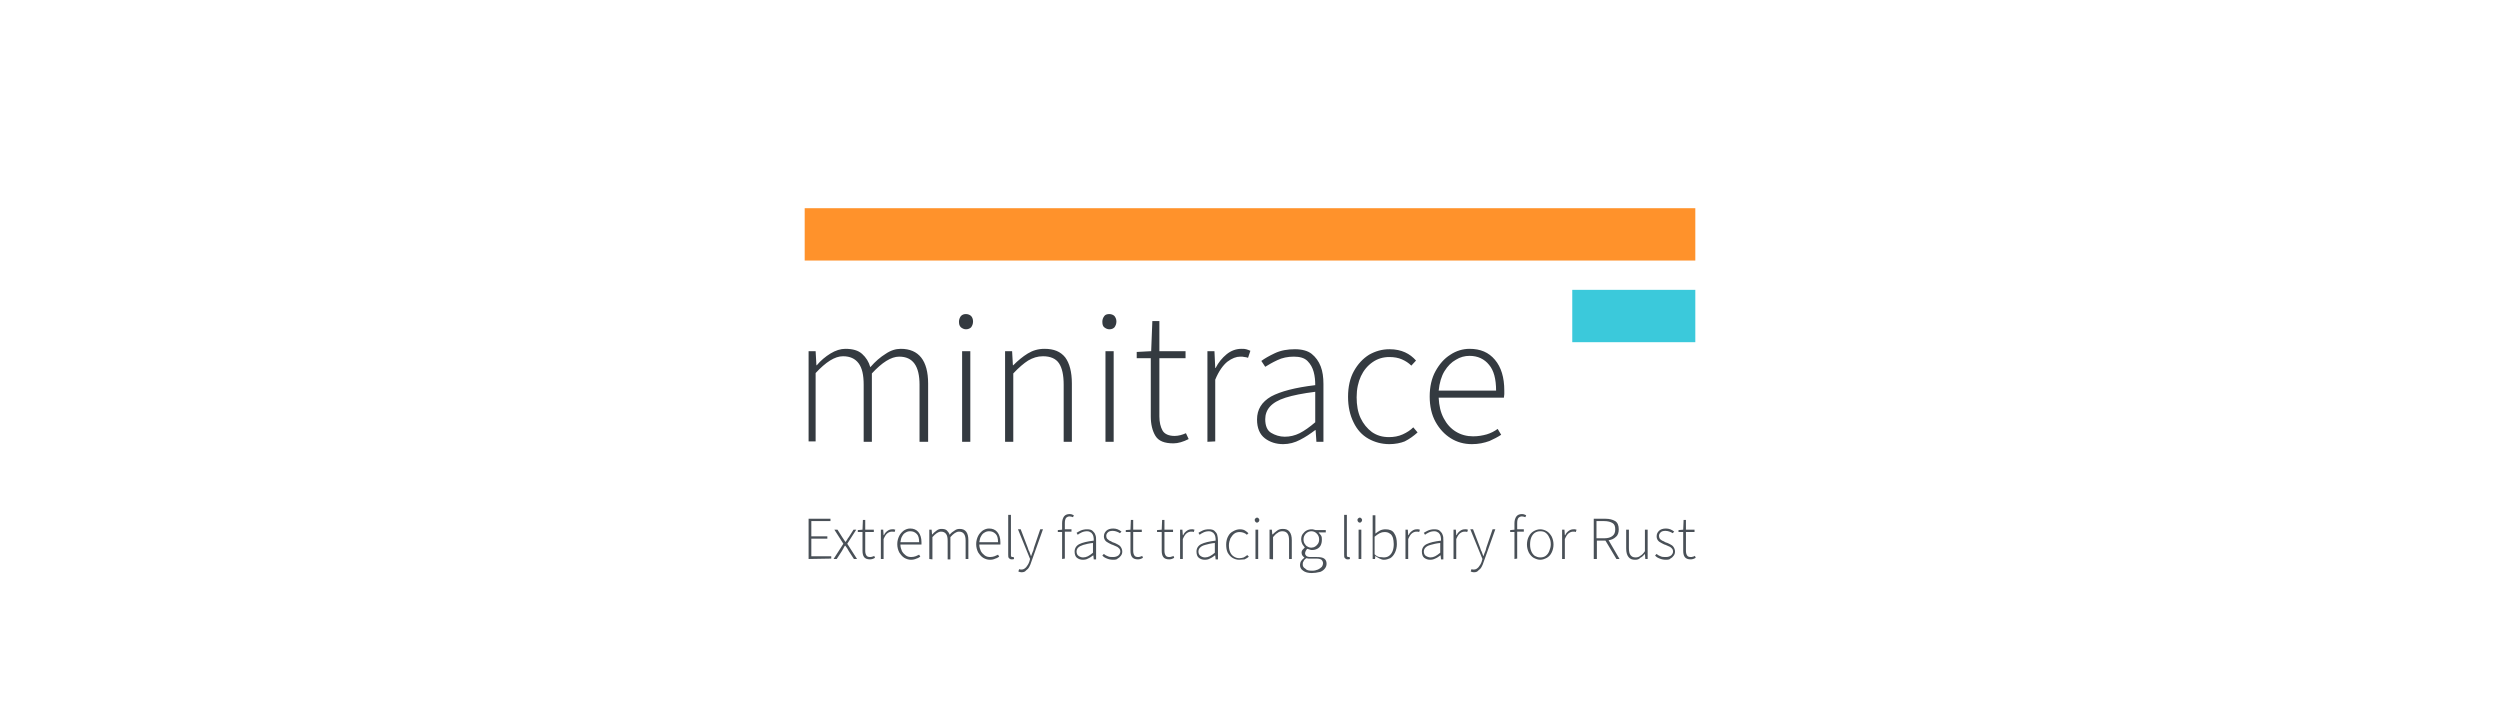
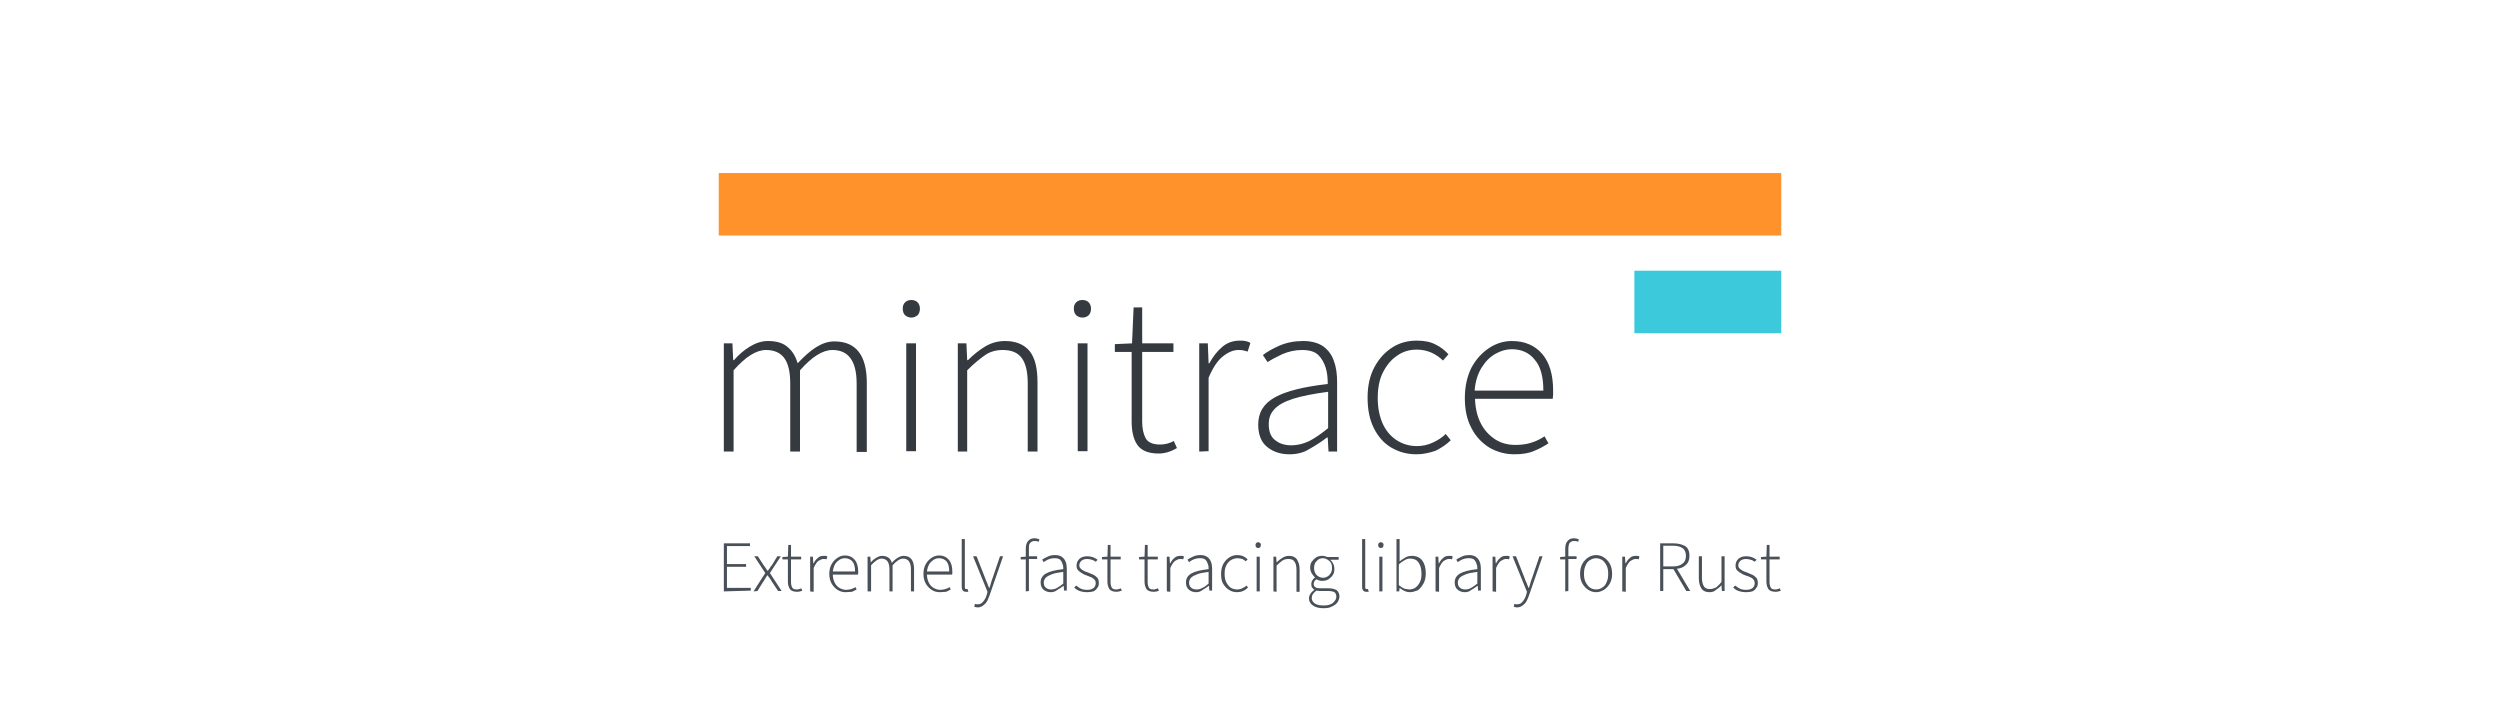
<svg xmlns="http://www.w3.org/2000/svg" viewBox="0 0 640 180" style="enable-background:new 0 0 640 180" xml:space="preserve">
-   <path d="M207 113.1V89.9h1.8l.2 3.6h.1c1-1.2 2.2-2.2 3.5-3 1.3-.8 2.6-1.2 3.8-1.2 1.9 0 3.3.4 4.3 1.3s1.7 2 2.1 3.4c1.3-1.5 2.6-2.6 3.9-3.4 1.3-.9 2.6-1.3 3.9-1.3 4.6 0 7 3 7 8.9v14.9h-2.2V98.5c0-4.8-1.7-7.2-5.2-7.2-2.1 0-4.4 1.5-7 4.3v17.5h-2.1V98.5c0-2.5-.4-4.3-1.3-5.5s-2.2-1.8-4-1.8c-2.1 0-4.4 1.5-7 4.3V113H207zm40.3-28.8c-.5 0-.9-.2-1.3-.5-.4-.4-.5-.8-.5-1.5 0-.5.2-1 .5-1.4.4-.4.8-.5 1.3-.5s1 .2 1.3.5.5.8.5 1.4c0 .6-.2 1.1-.5 1.5-.3.3-.8.5-1.3.5zm-1 28.8V89.9h2.1v23.2h-2.1zm11 0V89.9h1.8l.2 3.6h.1c1.2-1.2 2.4-2.2 3.7-3 1.3-.8 2.7-1.2 4.3-1.2 2.4 0 4.1.7 5.3 2.2 1.1 1.5 1.7 3.7 1.7 6.7v14.9h-2.1V98.5c0-2.5-.4-4.3-1.2-5.5-.8-1.2-2.2-1.8-4.1-1.8-1.4 0-2.6.4-3.8 1.1-1.1.7-2.4 1.8-3.8 3.3v17.5h-2.1zM284 84.3c-.5 0-.9-.2-1.3-.5s-.5-.8-.5-1.5c0-.5.2-1 .5-1.4s.8-.5 1.3-.5 1 .2 1.3.5c.3.4.5.8.5 1.4 0 .6-.2 1.1-.5 1.5-.3.3-.7.5-1.3.5zm-1 28.8V89.9h2.1v23.2H283zm17.4.4c-2.3 0-3.8-.6-4.6-1.9-.8-1.3-1.2-3-1.2-5V91.7H291v-1.6l3.7-.2.3-7.7h1.8v7.7h6.7v1.8h-6.7v14.9c0 1.5.3 2.7.8 3.6.5.9 1.6 1.4 3.1 1.4 1 0 2-.3 2.9-.7l.7 1.5c-1.4.7-2.7 1.1-3.9 1.1zm8.7-.4V89.9h1.8l.2 4.3h.1c.7-1.4 1.7-2.6 2.8-3.5 1.1-.9 2.4-1.4 3.8-1.4.5 0 .9 0 1.2.1s.7.2 1.1.4l-.6 1.8c-.3-.1-.6-.2-.9-.2-.3-.1-.7-.1-1.1-.1-1 0-2.1.4-3.3 1.3-1.1.9-2.2 2.4-3.1 4.6V113l-2 .1zm19.4.6c-1.8 0-3.4-.5-4.7-1.5-1.3-1-2-2.6-2-4.8 0-2.6 1.2-4.5 3.6-5.9 2.4-1.3 6.2-2.3 11.3-2.9 0-1.2-.1-2.3-.4-3.4-.3-1.1-.8-2-1.6-2.8s-2-1.1-3.5-1.1-3 .3-4.2.9c-1.3.6-2.3 1.2-3.1 1.7l-1-1.5c.8-.6 2-1.3 3.5-2s3.2-1 5.1-1c1.8 0 3.3.4 4.3 1.2s1.8 1.9 2.3 3.2c.5 1.3.7 2.8.7 4.5v14.8H337l-.2-3h-.1c-1.2.9-2.5 1.8-3.9 2.5-1.3.7-2.8 1.1-4.3 1.1zm.4-1.9c1.3 0 2.6-.3 3.8-.9 1.2-.6 2.6-1.6 4-2.8v-7.8c-3.2.4-5.7.9-7.6 1.5-1.9.6-3.2 1.4-4 2.3-.8.9-1.2 2-1.2 3.2 0 1.7.5 2.9 1.5 3.5 1 .6 2.2 1 3.5 1zm26.8 1.9c-2 0-3.8-.5-5.4-1.4s-2.9-2.3-3.8-4.2c-.9-1.8-1.4-4-1.4-6.5 0-2.6.5-4.8 1.5-6.6 1-1.8 2.3-3.2 3.9-4.2 1.6-.9 3.3-1.4 5.2-1.4 1.6 0 2.9.3 4 .8s2 1.2 2.8 2.1l-1.2 1.3c-.7-.7-1.5-1.2-2.4-1.6-.9-.4-2-.6-3.2-.6-1.6 0-3 .4-4.3 1.3-1.3.9-2.3 2.1-3 3.6-.7 1.5-1.1 3.3-1.1 5.4 0 2 .3 3.8 1 5.3s1.7 2.7 2.9 3.6c1.3.9 2.7 1.3 4.4 1.3 1.2 0 2.4-.2 3.5-.7 1.1-.5 2-1.1 2.7-1.8l1.1 1.3c-1 .9-2.1 1.7-3.3 2.3-1 .4-2.4.7-3.9.7zm21.1 0c-2 0-3.8-.5-5.4-1.5-1.6-1-2.9-2.4-3.9-4.2s-1.5-4-1.5-6.5.5-4.7 1.5-6.5c1-1.8 2.2-3.2 3.8-4.2 1.5-1 3.2-1.5 4.9-1.5 2.8 0 4.9.9 6.5 2.8s2.4 4.5 2.4 7.9v.9c0 .3-.1.6-.1.9h-16.7c.1 2.1.5 3.8 1.3 5.3s1.8 2.6 3.1 3.4c1.3.8 2.8 1.2 4.4 1.2 1.3 0 2.4-.2 3.5-.5 1-.3 2-.8 2.8-1.4l.9 1.5c-.9.6-1.9 1.1-3 1.6-1.4.5-2.8.8-4.5.8zm-.6-22.6c-1.2 0-2.4.3-3.5 1-1.1.6-2.1 1.6-2.9 2.9-.8 1.3-1.3 3-1.5 5H383c0-3-.6-5.2-1.8-6.6-1.2-1.5-2.9-2.3-5-2.3z" style="fill:#343a40" />
-   <path d="M402.5 74.2H434v13.4h-31.5V74.2z" style="fill:#3bc9db" />
-   <path d="M206 53.3h228v13.4H206V53.3z" style="fill:#ff922b" />
-   <path d="M207 143.1v-10.3h5.6v.6h-4.9v3.9h4.1v.6h-4.1v4.5h5.1v.6l-5.8.1zm6.4 0 2.5-3.9-2.3-3.6h.8l1.2 1.9c.1.2.3.4.4.6.1.2.3.4.4.6h.1c.1-.2.3-.4.4-.6.1-.2.2-.4.4-.6l1.2-1.9h.7l-2.3 3.6 2.5 3.9h-.8l-1.3-2c-.1-.2-.3-.5-.4-.7-.2-.2-.3-.5-.5-.7h-.1c-.1.2-.3.4-.4.7-.1.2-.3.5-.4.7l-1.3 2h-.8zm9.3.1c-.7 0-1.2-.2-1.5-.6-.3-.4-.4-1-.4-1.6v-4.8h-1.2v-.5l1.2-.1.1-2.5h.6v2.5h2.2v.6h-2.2v4.8c0 .5.1.9.3 1.2.2.3.5.4 1 .4.1 0 .3 0 .5-.1.2 0 .3-.1.5-.2l.2.5c-.5.3-.9.4-1.3.4zm2.8-.1v-7.5h.6l.1 1.4h.1c.2-.5.5-.8.9-1.1.4-.3.8-.4 1.2-.4h.4c.1 0 .2.1.4.1l-.2.6c-.1 0-.2-.1-.3-.1h-.4c-.3 0-.7.1-1.1.4-.4.3-.7.8-1 1.5v5.1h-.7zm7.7.2c-.6 0-1.2-.2-1.7-.5s-.9-.8-1.3-1.4c-.3-.6-.5-1.3-.5-2.1s.2-1.5.5-2.1c.3-.6.7-1 1.2-1.4.5-.3 1-.5 1.6-.5.9 0 1.6.3 2.1.9.5.6.8 1.5.8 2.6v.6h-5.4c0 .7.2 1.2.4 1.7.3.5.6.8 1 1.1.4.3.9.4 1.4.4.4 0 .8-.1 1.1-.2.3-.1.6-.3.9-.4l.3.5c-.3.2-.6.4-1 .5-.4.2-.9.3-1.4.3zm-.2-7.3c-.4 0-.8.1-1.1.3-.4.2-.7.5-.9.9-.3.4-.4 1-.5 1.6h4.8c0-1-.2-1.7-.6-2.1-.5-.5-1-.7-1.7-.7zm4.9 7.1v-7.5h.6l.1 1.2h.1c.3-.4.7-.7 1.1-1 .4-.3.8-.4 1.2-.4.6 0 1.1.1 1.4.4.3.3.6.7.7 1.1.4-.5.8-.8 1.3-1.1.4-.3.8-.4 1.3-.4 1.5 0 2.2 1 2.2 2.9v4.8h-.7v-4.7c0-1.6-.6-2.3-1.7-2.3-.7 0-1.4.5-2.2 1.4v5.7h-.7v-4.7c0-.8-.1-1.4-.4-1.8-.3-.4-.7-.6-1.3-.6-.7 0-1.4.5-2.2 1.4v5.7l-.8-.1zm15.5.2c-.6 0-1.2-.2-1.7-.5s-.9-.8-1.3-1.4c-.3-.6-.5-1.3-.5-2.1s.2-1.5.5-2.1c.3-.6.7-1 1.2-1.4.5-.3 1-.5 1.6-.5.9 0 1.6.3 2.1.9.5.6.8 1.5.8 2.6v.6h-5.4c0 .7.2 1.2.4 1.7.3.5.6.8 1 1.1.4.3.9.4 1.4.4.4 0 .8-.1 1.1-.2.3-.1.6-.3.9-.4l.3.5c-.3.2-.6.4-1 .5-.4.2-.8.3-1.4.3zm-.2-7.3c-.4 0-.8.1-1.1.3-.4.2-.7.5-.9.9-.3.4-.4 1-.5 1.6h4.8c0-1-.2-1.7-.6-2.1-.5-.5-1-.7-1.7-.7zm5.8 7.2c-.3 0-.5-.1-.7-.3-.2-.2-.2-.5-.2-.9v-10.2h.7v10.3c0 .2 0 .3.1.4.1.1.2.1.3.1H259.5l.1.5c-.2.1-.3.1-.6.1zm2.5 3.3c-.3 0-.6-.1-.8-.2l.2-.6c.2.1.4.1.6.1.5 0 .8-.2 1.2-.6.3-.4.6-.8.8-1.4l.2-.7-3.1-7.6h.7l1.8 4.7c.1.3.2.7.4 1 .1.4.3.7.4 1.1h.1c.1-.3.2-.7.4-1.1s.2-.7.3-1l1.6-4.7h.7l-3 8.4c-.1.4-.3.8-.5 1.2-.2.4-.5.7-.8.9-.3.4-.7.5-1.2.5zm10.4-3.4v-6.9h-1.1v-.5l1.1-.1v-1.7c0-.7.2-1.3.5-1.7.3-.4.8-.6 1.4-.6.4 0 .7.1 1.1.3l-.2.5c-.3-.1-.6-.2-.9-.2-.4 0-.7.2-.9.4-.2.3-.3.7-.3 1.3v1.6h1.7v.6h-1.7v6.9l-.7.1zm5.3.2c-.6 0-1.1-.2-1.5-.5-.4-.3-.6-.9-.6-1.6 0-.8.4-1.5 1.2-1.9.8-.4 2-.7 3.7-.9 0-.4 0-.8-.1-1.1-.1-.4-.3-.7-.5-.9-.3-.2-.6-.4-1.1-.4-.5 0-1 .1-1.4.3-.4.2-.8.4-1 .6l-.3-.5c.3-.2.7-.4 1.1-.6.5-.2 1-.3 1.6-.3.6 0 1.1.1 1.4.4.3.3.6.6.7 1 .2.4.2.9.2 1.5v4.8h-.6l-.1-1h-.1c-.4.3-.8.6-1.3.8-.3.2-.8.3-1.3.3zm.1-.6c.4 0 .8-.1 1.2-.3s.8-.5 1.3-.9V139c-1 .1-1.8.3-2.5.5-.6.2-1 .4-1.3.7-.3.3-.4.7-.4 1 0 .5.2.9.5 1.1.4.3.8.4 1.2.4zm7.7.6c-.6 0-1.1-.1-1.6-.3-.5-.2-.9-.4-1.2-.8l.4-.4c.3.3.7.5 1 .6.4.2.8.2 1.4.2.6 0 1-.2 1.3-.4.3-.3.5-.6.5-1 0-.3-.1-.6-.3-.8-.2-.2-.4-.4-.7-.5-.3-.1-.6-.3-.9-.4-.4-.1-.7-.3-1.1-.5s-.7-.4-.9-.7c-.2-.3-.3-.6-.3-1 0-.6.2-1 .6-1.4.4-.4 1-.6 1.8-.6s1.5.3 2.1.8l-.4.4c-.3-.2-.5-.3-.8-.4-.3-.1-.6-.2-1-.2-.6 0-1 .1-1.3.4-.3.3-.4.6-.4.9 0 .3.1.5.2.7.2.2.4.3.6.5.3.1.5.2.8.4.4.1.8.3 1.2.5.4.2.7.4.9.7.2.3.4.7.4 1.2 0 .4-.1.7-.3 1-.2.3-.5.6-.9.8-.1.2-.5.3-1.1.3zm6.3-.1c-.7 0-1.2-.2-1.5-.6-.3-.4-.4-1-.4-1.6v-4.8h-1.2v-.5l1.2-.1.1-2.5h.6v2.5h2.2v.6h-2.2v4.8c0 .5.1.9.3 1.2.2.3.5.4 1 .4.1 0 .3 0 .5-.1.2 0 .3-.1.5-.2l.2.5c-.5.3-.9.4-1.3.4zm8 0c-.7 0-1.2-.2-1.5-.6-.3-.4-.4-1-.4-1.6v-4.8h-1.2v-.5l1.2-.1.1-2.5h.6v2.5h2.2v.6h-2.2v4.8c0 .5.1.9.3 1.2.2.3.5.4 1 .4.1 0 .3 0 .5-.1.2 0 .3-.1.5-.2l.2.5c-.5.3-.9.4-1.3.4zm2.8-.1v-7.5h.6l.1 1.4h.1c.2-.5.5-.8.9-1.1.4-.3.8-.4 1.2-.4h.4c.1 0 .2.1.4.1l-.2.6c-.1 0-.2-.1-.3-.1h-.4c-.3 0-.7.1-1.1.4-.4.3-.7.8-1 1.5v5.1h-.7zm6.3.2c-.6 0-1.1-.2-1.5-.5-.4-.3-.6-.9-.6-1.6 0-.8.4-1.5 1.2-1.9.8-.4 2-.7 3.7-.9 0-.4 0-.8-.1-1.1-.1-.4-.3-.7-.5-.9-.3-.2-.6-.4-1.1-.4-.5 0-1 .1-1.4.3-.4.2-.8.4-1 .6l-.3-.5c.3-.2.7-.4 1.1-.6s1-.3 1.6-.3c.6 0 1.1.1 1.4.4.3.3.6.6.7 1s.2.9.2 1.5v4.8h-.6l-.1-1h-.1c-.4.3-.8.6-1.3.8-.3.2-.8.3-1.3.3zm.1-.6c.4 0 .8-.1 1.2-.3s.8-.5 1.3-.9V139c-1 .1-1.8.3-2.5.5s-1 .4-1.3.7c-.3.3-.4.7-.4 1 0 .5.2.9.5 1.1.4.3.8.4 1.2.4zm8.7.6c-.6 0-1.2-.2-1.7-.5s-.9-.8-1.2-1.3c-.3-.6-.4-1.3-.4-2.1s.2-1.6.5-2.1c.3-.6.7-1 1.3-1.3.5-.3 1.1-.5 1.7-.5.5 0 1 .1 1.3.3.3.2.6.4.9.7l-.4.4c-.2-.2-.5-.4-.8-.5s-.6-.2-1-.2c-.5 0-1 .1-1.4.4-.4.3-.7.7-1 1.2-.2.5-.4 1.1-.4 1.8s.1 1.2.3 1.7c.2.5.5.9 1 1.2s.9.4 1.4.4c.4 0 .8-.1 1.1-.2.4-.2.6-.4.9-.6l.4.4c-.3.3-.7.5-1.1.7-.5 0-.9.1-1.4.1zm4.6-9.5c-.2 0-.3-.1-.4-.2-.1-.1-.2-.3-.2-.5s.1-.3.2-.4c.1-.1.3-.2.4-.2.2 0 .3.1.4.2.1.1.2.3.2.4 0 .2-.1.4-.2.5-.1.1-.3.2-.4.2zm-.4 9.3v-7.5h.7v7.5h-.7zm3.6 0v-7.5h.6l.1 1.2h.1c.4-.4.8-.7 1.2-1 .4-.3.9-.4 1.4-.4.8 0 1.3.2 1.7.7.4.5.6 1.2.6 2.2v4.8h-.7v-4.7c0-.8-.1-1.4-.4-1.8-.3-.4-.7-.6-1.3-.6-.4 0-.9.1-1.2.4-.4.2-.8.6-1.2 1.1v5.7l-.9-.1zm10.8 3.6c-.9 0-1.7-.2-2.2-.6-.6-.4-.8-.9-.8-1.5 0-.3.1-.7.3-1 .2-.3.5-.6.8-.8v-.1c-.2-.1-.3-.3-.5-.5-.1-.2-.2-.4-.2-.7 0-.3.1-.6.3-.8l.5-.5v-.1c-.2-.2-.4-.5-.6-.8-.2-.4-.3-.8-.3-1.2 0-.5.1-1 .4-1.4s.6-.7 1-.9c.4-.2.8-.3 1.3-.3.2 0 .4 0 .6.1.2 0 .3.1.4.1h2.6v.6h-1.8v.1c.2.2.4.4.6.7s.2.7.2 1.1c0 .5-.1 1-.3 1.4s-.5.7-.9.9c-.4.2-.8.3-1.3.3-.2 0-.4 0-.6-.1-.2-.1-.4-.1-.6-.2-.2.1-.3.3-.4.5-.1.2-.2.4-.2.6 0 .3.1.5.3.7.2.2.6.3 1.1.3h1.6c.8 0 1.5.1 1.9.4.4.3.6.7.6 1.3 0 .4-.1.8-.4 1.2-.3.4-.7.7-1.2.9-.9.2-1.5.3-2.2.3zm.1-.6c.6 0 1-.1 1.5-.3.4-.2.7-.4 1-.7.2-.3.3-.6.3-.9 0-.4-.2-.7-.4-.9-.3-.2-.7-.3-1.3-.3h-2c-.2 0-.4-.1-.6-.1-.3.2-.6.5-.7.8-.2.3-.2.5-.2.8 0 .5.2.8.7 1.1.3.4.9.5 1.7.5zm-.2-5.9c.3 0 .7-.1 1-.3.3-.2.5-.4.7-.7.2-.3.3-.7.3-1.1 0-.6-.2-1.1-.6-1.5-.4-.4-.8-.6-1.4-.6-.5 0-1 .2-1.4.6-.4.4-.6.9-.6 1.5 0 .4.1.8.3 1.1.2.3.4.6.7.7.3.2.6.3 1 .3zm9.3 3c-.3 0-.5-.1-.7-.3-.2-.2-.2-.5-.2-.9v-10.2h.7v10.3c0 .2 0 .3.1.4.1.1.2.1.3.1H345.5l.1.5c-.2.1-.4.1-.6.1zm3.1-9.4c-.2 0-.3-.1-.4-.2-.1-.1-.2-.3-.2-.5s.1-.3.2-.4c.1-.1.3-.2.4-.2.2 0 .3.1.4.2.1.1.2.3.2.4 0 .2-.1.4-.2.5-.1.1-.2.2-.4.2zm-.3 9.3v-7.5h.7v7.5h-.7zm6.5.2c-.4 0-.7-.1-1.1-.3-.4-.2-.8-.4-1.1-.7l-.1.8h-.6v-11.2h.7v4.7c.4-.3.8-.6 1.2-.8.4-.2.9-.3 1.4-.3 1 0 1.8.3 2.2 1 .5.7.7 1.6.7 2.8 0 .8-.2 1.6-.5 2.2-.3.6-.7 1.1-1.2 1.4-.5.2-1 .4-1.6.4zm-.1-.6c.5 0 1-.1 1.4-.4.4-.3.7-.7.9-1.2s.3-1.1.3-1.8c0-.6-.1-1.2-.2-1.6-.2-.5-.4-.9-.8-1.1-.4-.3-.8-.4-1.4-.4-.4 0-.8.1-1.2.3-.4.2-.8.5-1.3.9v4.5c.4.4.8.6 1.2.7.5 0 .9.1 1.1.1zm5.6.4v-7.5h.6l.1 1.4h.1c.2-.5.5-.8.9-1.1.4-.3.8-.4 1.2-.4h.4c.1 0 .2.1.4.1l-.2.6c-.1 0-.2-.1-.3-.1h-.4c-.3 0-.7.1-1.1.4-.4.3-.7.8-1 1.5v5.1h-.7zm6.3.2c-.6 0-1.1-.2-1.5-.5-.4-.3-.6-.9-.6-1.6 0-.8.4-1.5 1.2-1.9.8-.4 2-.7 3.7-.9 0-.4 0-.8-.1-1.1-.1-.4-.3-.7-.5-.9-.3-.2-.6-.4-1.1-.4-.5 0-1 .1-1.4.3-.4.2-.8.4-1 .6l-.3-.5c.3-.2.7-.4 1.1-.6.5-.2 1-.3 1.6-.3.6 0 1.1.1 1.4.4s.6.6.7 1c.2.4.2.9.2 1.5v4.8h-.6l-.1-1h-.1c-.4.3-.8.6-1.3.8-.4.2-.8.3-1.3.3zm.1-.6c.4 0 .8-.1 1.2-.3.4-.2.8-.5 1.3-.9V139c-1 .1-1.8.3-2.5.5s-1 .4-1.3.7c-.3.3-.4.7-.4 1 0 .5.2.9.5 1.1s.8.4 1.2.4zm5.9.4v-7.5h.6l.1 1.4h.1c.2-.5.5-.8.9-1.1.4-.3.8-.4 1.2-.4h.4c.1 0 .2.1.4.1l-.2.6c-.1 0-.2-.1-.3-.1h-.4c-.3 0-.7.1-1.1.4-.4.3-.7.8-1 1.5v5.1h-.7zm5.2 3.4c-.3 0-.6-.1-.8-.2l.2-.6c.2.1.4.1.6.1.5 0 .8-.2 1.2-.6.3-.4.6-.8.8-1.4l.2-.7-3.1-7.6h.7l1.8 4.7c.1.3.2.7.4 1 .1.4.3.7.4 1.1h.1c.1-.3.2-.7.4-1.1s.2-.7.3-1l1.6-4.7h.7l-3 8.4c-.1.4-.3.8-.5 1.2-.2.4-.5.7-.8.9-.3.4-.7.5-1.2.5zm10.4-3.4v-6.9h-1.1v-.5l1.1-.1v-1.7c0-.7.2-1.3.5-1.7.3-.4.8-.6 1.4-.6.4 0 .7.1 1.1.3l-.2.5c-.3-.1-.6-.2-.9-.2-.4 0-.7.2-.9.4-.2.3-.3.7-.3 1.3v1.6h1.7v.6h-1.7v6.9l-.7.1zm6.6.2c-.6 0-1.1-.2-1.7-.5-.5-.3-.9-.8-1.2-1.3-.3-.6-.5-1.3-.5-2.1s.2-1.6.5-2.1c.3-.6.7-1 1.2-1.3.5-.3 1.1-.5 1.7-.5.6 0 1.2.2 1.7.5s.9.8 1.2 1.3c.3.6.5 1.3.5 2.1s-.2 1.5-.5 2.1c-.3.6-.7 1-1.2 1.3-.6.3-1.1.5-1.7.5zm0-.6c.5 0 1-.1 1.4-.4.4-.3.7-.7.9-1.2.2-.5.4-1.1.4-1.7 0-.7-.1-1.3-.4-1.8-.2-.5-.5-.9-.9-1.2-.4-.3-.8-.4-1.4-.4-.5 0-.9.1-1.4.4-.4.3-.7.7-.9 1.2-.2.5-.3 1.1-.3 1.8s.1 1.2.3 1.7c.2.5.5.9.9 1.2.4.2.8.4 1.4.4zm5.6.4v-7.5h.6l.1 1.4h.1c.2-.5.5-.8.9-1.1.4-.3.8-.4 1.2-.4h.4c.1 0 .2.1.4.1l-.2.6c-.1 0-.2-.1-.3-.1h-.4c-.3 0-.7.1-1.1.4-.4.3-.7.8-1 1.5v5.1h-.7zm8.1 0v-10.3h3c1 0 1.8.2 2.5.6.6.4.9 1.1.9 2.1 0 .8-.2 1.5-.7 1.9-.5.5-1.1.8-1.9.9l2.8 4.8h-.8l-2.8-4.7h-2.2v4.7h-.8zm.7-5.3h2c.9 0 1.6-.2 2.1-.6.5-.4.7-.9.7-1.7 0-.8-.2-1.3-.7-1.6s-1.2-.5-2.1-.5h-2v4.4zm9.9 5.5c-.8 0-1.3-.2-1.7-.7-.4-.5-.6-1.2-.6-2.2v-4.8h.7v4.7c0 .8.1 1.4.4 1.8.3.4.7.6 1.3.6.4 0 .9-.1 1.2-.4.4-.2.8-.6 1.2-1.2v-5.5h.7v7.5h-.6l-.1-1.3c-.4.4-.7.8-1.2 1-.3.4-.8.5-1.3.5zm7.9 0c-.6 0-1.1-.1-1.6-.3-.5-.2-.9-.4-1.2-.8l.4-.4c.3.3.7.5 1 .6.4.2.8.2 1.4.2.6 0 1-.2 1.3-.4.3-.3.5-.6.5-1 0-.3-.1-.6-.3-.8-.2-.2-.4-.4-.7-.5-.3-.1-.6-.3-.9-.4-.4-.1-.7-.3-1.1-.5-.4-.2-.7-.4-.9-.7-.2-.3-.3-.6-.3-1 0-.6.2-1 .6-1.4.4-.4 1-.6 1.8-.6s1.5.3 2.1.8l-.4.4c-.3-.2-.5-.3-.8-.4-.3-.1-.6-.2-1-.2-.6 0-1 .1-1.3.4-.3.3-.4.6-.4.9 0 .3.1.5.2.7s.4.3.6.5c.3.1.5.2.8.4.4.1.8.3 1.2.5.4.2.7.4.9.7.2.3.4.7.4 1.2 0 .4-.1.7-.3 1-.2.3-.5.6-.9.8-.1.2-.5.3-1.1.3zm6.3-.1c-.7 0-1.2-.2-1.5-.6-.3-.4-.4-1-.4-1.6v-4.8h-1.2v-.5l1.2-.1.1-2.5h.6v2.5h2.2v.6h-2.2v4.8c0 .5.1.9.3 1.2.2.3.5.4 1 .4.1 0 .3 0 .5-.1.2 0 .3-.1.5-.2l.2.5c-.5.3-.9.4-1.3.4z" style="fill:#495057" />
+   <path d="M185.3 115.6V87.9h2.2l.2 4.3h.2c1.2-1.4 2.6-2.6 4.1-3.5 1.5-.9 3-1.4 4.6-1.4 2.2 0 3.9.5 5.1 1.6 1.2 1 2 2.4 2.5 4.1 1.6-1.7 3.1-3.1 4.7-4.1 1.6-1 3.1-1.5 4.7-1.5 5.5 0 8.3 3.5 8.3 10.6v17.7h-2.6V98.2c0-5.8-2.1-8.6-6.2-8.6-2.5 0-5.2 1.7-8.3 5.2v20.8h-2.5V98.2c0-3-.5-5.1-1.5-6.5s-2.6-2.1-4.7-2.1c-2.5 0-5.2 1.7-8.3 5.2v20.8h-2.5zm48-34.3c-.6 0-1.1-.2-1.6-.6-.4-.4-.6-1-.6-1.7s.2-1.2.6-1.6c.4-.4.9-.6 1.6-.6.7 0 1.2.2 1.6.6.4.4.6 1 .6 1.6 0 .7-.2 1.3-.6 1.7-.5.4-1 .6-1.6.6zm-1.3 34.3V87.9h2.5v27.6H232zm13.2 0V87.9h2.2l.2 4.3h.2c1.4-1.4 2.9-2.6 4.4-3.5 1.5-.9 3.2-1.4 5.1-1.4 2.8 0 4.9.9 6.3 2.6 1.4 1.8 2 4.4 2 8v17.7h-2.5V98.2c0-3-.5-5.1-1.5-6.5s-2.6-2.1-4.9-2.1c-1.7 0-3.2.4-4.5 1.3-1.3.9-2.9 2.2-4.6 3.9v20.8h-2.4zm31.9-34.3c-.6 0-1.1-.2-1.6-.6-.4-.4-.6-1-.6-1.7s.2-1.2.6-1.6c.4-.4.9-.6 1.6-.6.7 0 1.2.2 1.6.6.4.4.6 1 .6 1.6 0 .7-.2 1.3-.6 1.7-.4.4-1 .6-1.6.6zm-1.2 34.3V87.9h2.5v27.6h-2.5zm20.7.5c-2.7 0-4.5-.8-5.5-2.3-1-1.5-1.4-3.5-1.4-6V90.1h-4.3v-2l4.4-.2.4-9.2h2.2v9.2h8v2.2h-8v17.8c0 1.8.3 3.2.9 4.3.6 1.1 1.9 1.6 3.7 1.6 1.2 0 2.4-.3 3.5-.9l.8 1.8c-1.7 1-3.2 1.4-4.7 1.4zm10.4-.5V87.9h2.2l.2 5.1h.2c.9-1.7 2-3.1 3.3-4.2 1.3-1.1 2.8-1.6 4.5-1.6.5 0 1 0 1.4.1s.9.2 1.3.5l-.7 2.2c-.4-.1-.8-.2-1.1-.3-.4-.1-.8-.1-1.3-.1-1.2 0-2.5.5-3.9 1.6s-2.6 2.9-3.7 5.5v18.8l-2.4.1zm23.1.7c-2.2 0-4.1-.6-5.6-1.8-1.6-1.2-2.4-3.2-2.4-5.8 0-3.1 1.4-5.4 4.3-7 2.9-1.6 7.4-2.7 13.5-3.4 0-1.4-.1-2.8-.5-4.1-.4-1.3-1-2.4-1.9-3.3-.9-.9-2.3-1.3-4.2-1.3-1.8 0-3.5.4-5.1 1.1-1.5.7-2.8 1.4-3.7 2l-1.2-1.8c1-.8 2.4-1.6 4.2-2.4 1.8-.8 3.9-1.2 6.1-1.2 2.2 0 3.9.5 5.2 1.4 1.3 1 2.2 2.2 2.7 3.8.6 1.6.8 3.4.8 5.4v17.7h-2.2l-.2-3.6h-.2c-1.4 1.1-3 2.1-4.6 3-1.4.9-3.2 1.3-5 1.3zm.5-2.3c1.6 0 3.1-.4 4.6-1.1 1.5-.8 3.1-1.9 4.8-3.3v-9.3c-3.8.5-6.8 1.1-9 1.8s-3.8 1.6-4.8 2.7-1.4 2.3-1.4 3.8c0 2 .6 3.4 1.8 4.2 1 .8 2.4 1.2 4 1.2zm32 2.3c-2.4 0-4.5-.6-6.4-1.7-1.9-1.1-3.4-2.8-4.5-5s-1.6-4.8-1.6-7.8c0-3.1.6-5.7 1.8-7.9 1.2-2.2 2.7-3.8 4.6-5s4-1.7 6.2-1.7c1.9 0 3.5.3 4.8 1 1.3.6 2.4 1.5 3.3 2.5l-1.4 1.6c-.8-.8-1.8-1.5-2.9-2-1.1-.5-2.4-.8-3.8-.8-1.9 0-3.6.5-5.1 1.6-1.5 1-2.7 2.5-3.6 4.3-.9 1.8-1.3 4-1.3 6.5 0 2.4.4 4.5 1.2 6.4.8 1.8 2 3.3 3.5 4.3s3.3 1.6 5.3 1.6c1.5 0 2.8-.3 4.1-.9 1.3-.6 2.4-1.3 3.3-2.2l1.3 1.6c-1.1 1.1-2.5 2-3.9 2.7-1.5.5-3.1.9-4.9.9zm25.1 0c-2.3 0-4.5-.6-6.4-1.7-1.9-1.2-3.5-2.8-4.6-5-1.2-2.2-1.7-4.8-1.7-7.7 0-3 .6-5.6 1.7-7.8 1.2-2.2 2.7-3.8 4.5-5 1.8-1.2 3.8-1.8 5.8-1.8 3.3 0 5.9 1.1 7.8 3.3 1.9 2.2 2.8 5.4 2.8 9.4v1c0 .4-.1.7-.1 1.1h-19.9c.1 2.5.6 4.6 1.5 6.3.9 1.8 2.2 3.1 3.7 4.1 1.6 1 3.3 1.4 5.2 1.4 1.5 0 2.9-.2 4.1-.6 1.3-.4 2.4-1 3.3-1.6l1 1.8c-1.1.7-2.3 1.4-3.6 1.9-1.3.6-3 .9-5.1.9zm-.7-26.9c-1.4 0-2.8.4-4.2 1.2-1.4.8-2.5 1.9-3.5 3.5s-1.6 3.5-1.8 5.9h17.6c0-3.5-.7-6.2-2.2-7.9-1.4-1.8-3.4-2.7-5.9-2.7z" style="fill:#343a40" />
+   <path d="M418.4 69.3H456v16h-37.6v-16z" style="fill:#3bc9db" />
+   <path d="M184 44.3h272v16H184v-16z" style="fill:#ff922b" />
+   <path d="M185.3 151.4v-12.3h6.7v.7h-5.9v4.6h4.9v.7h-4.9v5.4h6.1v.7l-6.9.2zm7.6 0 3-4.7-2.8-4.3h.9l1.5 2.3c.2.2.3.5.5.7.2.3.3.5.5.7h.1c.2-.3.3-.5.5-.7.1-.3.3-.5.5-.7l1.4-2.3h.9l-2.8 4.3 3 4.6h-.9l-1.6-2.4c-.2-.3-.3-.6-.5-.8-.2-.3-.4-.5-.6-.8h-.1c-.2.3-.3.5-.5.8-.2.3-.3.6-.5.8l-1.5 2.4-1 .1zm11.1.1c-.9 0-1.5-.3-1.8-.7-.3-.5-.5-1.1-.5-1.9v-5.7h-1.4v-.6l1.4-.1.1-3h.7v3h2.6v.7h-2.6v5.8c0 .6.1 1 .3 1.4.2.4.6.5 1.2.5.2 0 .4 0 .5-.1.2 0 .4-.1.6-.2l.3.6c-.4.2-.9.3-1.4.3zm3.4-.1v-8.9h.7l.1 1.7h.1c.3-.6.6-1 1.1-1.4.4-.4.9-.5 1.5-.5h.5c.1 0 .3.1.4.2l-.2.7c-.1 0-.2-.1-.4-.1h-.4c-.4 0-.8.2-1.3.5-.4.3-.8.9-1.2 1.8v6.1l-.9-.1zm9.1.2c-.8 0-1.5-.2-2.1-.6s-1.1-.9-1.5-1.6c-.4-.7-.6-1.5-.6-2.5s.2-1.8.6-2.5c.4-.7.9-1.2 1.5-1.6.6-.4 1.2-.6 1.9-.6 1.1 0 1.9.4 2.5 1.1.6.7.9 1.7.9 3.1v.3c0 .1 0 .2-.1.4h-6.4c0 .8.2 1.5.5 2.1.3.6.7 1 1.2 1.3.5.3 1.1.5 1.7.5.5 0 .9-.1 1.3-.2s.8-.3 1.1-.5l.3.6c-.4.2-.7.4-1.2.6-.4 0-1 .1-1.6.1zm-.2-8.7c-.5 0-.9.1-1.4.4-.4.3-.8.6-1.1 1.1-.3.5-.5 1.1-.6 1.9h5.7c0-1.1-.2-2-.7-2.6-.5-.5-1.1-.8-1.9-.8zm5.8 8.5v-8.9h.7l.1 1.4h.1c.4-.5.8-.8 1.3-1.1.5-.3 1-.5 1.5-.5.7 0 1.3.2 1.7.5.4.3.7.8.8 1.3.5-.6 1-1 1.5-1.3.5-.3 1-.5 1.5-.5 1.8 0 2.7 1.1 2.7 3.4v5.7h-.8v-5.6c0-1.9-.7-2.8-2-2.8-.8 0-1.7.6-2.7 1.7v6.7h-.8v-5.6c0-1-.2-1.7-.5-2.1s-.8-.7-1.5-.7c-.8 0-1.7.6-2.7 1.7v6.7h-.9zm18.5.2c-.8 0-1.5-.2-2.1-.6-.6-.4-1.1-.9-1.5-1.6-.4-.7-.6-1.5-.6-2.5s.2-1.8.6-2.5c.4-.7.9-1.2 1.5-1.6.6-.4 1.2-.6 1.9-.6 1.1 0 1.9.4 2.5 1.1.6.7.9 1.7.9 3.1v.3c0 .1 0 .2-.1.4h-6.4c0 .8.2 1.5.5 2.1.3.6.7 1 1.2 1.3.5.3 1.1.5 1.7.5.5 0 .9-.1 1.3-.2s.8-.3 1.1-.5l.3.6c-.4.2-.7.4-1.2.6-.4 0-.9.1-1.6.1zm-.2-8.7c-.5 0-.9.1-1.4.4-.4.3-.8.6-1.1 1.1-.3.5-.5 1.1-.6 1.9h5.7c0-1.1-.2-2-.7-2.6-.5-.5-1.1-.8-1.9-.8zm6.9 8.6c-.4 0-.6-.1-.8-.3-.2-.2-.3-.6-.3-1.1V138h.8v12.2c0 .2 0 .4.1.5.1.1.2.1.3.1H247.7l.2.7h-.6zm3 4c-.4 0-.7-.1-.9-.2l.2-.7c.2.1.5.1.7.1.6 0 1-.2 1.4-.7s.7-1 .9-1.7l.2-.8-3.7-9.1h.9l2.2 5.6c.1.4.3.8.5 1.2.2.5.3.9.5 1.3h.1c.1-.4.3-.8.4-1.3.1-.5.3-.9.4-1.2l1.9-5.6h.8l-3.5 10.1c-.2.5-.4 1-.6 1.4-.3.5-.6.8-1 1.1-.4.3-.9.5-1.4.5zm12.3-4.1v-8.2h-1.3v-.6l1.3-.1v-2c0-.9.2-1.6.6-2 .4-.5.9-.7 1.6-.7.5 0 .9.1 1.3.3l-.2.6c-.4-.2-.7-.2-1.1-.2-.5 0-.8.2-1.1.5s-.3.9-.3 1.5v1.9h2.1v.7h-2.1v8.2l-.8.1zm6.4.2c-.7 0-1.3-.2-1.8-.6-.5-.4-.8-1-.8-1.9 0-1 .5-1.8 1.4-2.3.9-.5 2.4-.9 4.4-1.1 0-.5 0-.9-.2-1.3-.1-.4-.3-.8-.6-1.1-.3-.3-.8-.4-1.4-.4-.6 0-1.1.1-1.6.3-.5.2-.9.5-1.2.7l-.4-.6c.3-.3.8-.5 1.4-.8.6-.3 1.2-.4 2-.4.7 0 1.3.2 1.7.5s.7.7.9 1.2c.2.5.3 1.1.3 1.7v5.7h-.7l-.1-1.2h-.1c-.5.4-1 .7-1.5 1-.6.5-1.2.6-1.7.6zm.1-.7c.5 0 1-.1 1.5-.4s1-.6 1.6-1.1v-3c-1.2.2-2.2.3-2.9.6s-1.2.5-1.6.9c-.3.3-.5.8-.5 1.2 0 .7.2 1.1.6 1.4.4.3.8.4 1.3.4zm9.2.7c-.7 0-1.3-.1-1.9-.3-.6-.2-1-.5-1.4-.9l.5-.5c.4.3.8.6 1.2.8.4.2 1 .3 1.7.3s1.2-.2 1.6-.5c.4-.4.5-.8.5-1.2 0-.4-.1-.7-.3-.9s-.5-.5-.8-.6-.7-.3-1-.4c-.5-.2-.9-.3-1.3-.6-.4-.2-.8-.5-1.1-.8-.3-.3-.4-.7-.4-1.2 0-.7.2-1.2.7-1.7.5-.5 1.2-.7 2.1-.7.9 0 1.8.3 2.6.9l-.5.5c-.3-.2-.6-.4-1-.5-.3-.1-.7-.2-1.2-.2-.7 0-1.2.2-1.5.5-.3.3-.5.7-.5 1.1 0 .3.1.6.3.8.2.2.4.4.8.6.3.2.7.3 1 .4.5.2.9.4 1.4.6.5.2.8.5 1.1.8.3.3.4.8.4 1.4 0 .5-.1.9-.4 1.2-.2.4-.6.7-1 .9-.4.1-.9.2-1.6.2zm7.5-.1c-.9 0-1.5-.3-1.8-.7-.3-.5-.5-1.1-.5-1.9v-5.7h-1.4v-.6l1.4-.1.1-3h.7v3h2.6v.7h-2.6v5.8c0 .6.1 1 .3 1.4.2.4.6.5 1.2.5.2 0 .4 0 .5-.1.2 0 .4-.1.6-.2l.3.6c-.5.2-1 .3-1.4.3zm9.5 0c-.9 0-1.5-.3-1.8-.7-.3-.5-.5-1.1-.5-1.9v-5.7h-1.4v-.6l1.4-.1.1-3h.7v3h2.6v.7h-2.6v5.8c0 .6.1 1 .3 1.4.2.4.6.5 1.2.5.2 0 .4 0 .5-.1.2 0 .4-.1.6-.2l.3.6c-.4.2-.9.3-1.4.3zm3.4-.1v-8.9h.7l.1 1.7h.1c.3-.6.6-1 1.1-1.4.4-.4.9-.5 1.5-.5h.5c.1 0 .3.1.4.2l-.2.7c-.1 0-.2-.1-.4-.1h-.4c-.4 0-.8.2-1.3.5-.4.3-.8.9-1.2 1.8v6.1l-.9-.1zm7.5.2c-.7 0-1.3-.2-1.8-.6-.5-.4-.8-1-.8-1.9 0-1 .5-1.8 1.4-2.3.9-.5 2.4-.9 4.4-1.1 0-.5 0-.9-.2-1.3-.1-.4-.3-.8-.6-1.1-.3-.3-.8-.4-1.4-.4-.6 0-1.1.1-1.6.3-.5.2-.9.5-1.2.7l-.4-.6c.3-.3.8-.5 1.4-.8.6-.3 1.2-.4 2-.4.7 0 1.3.2 1.7.5.4.3.7.7.9 1.2.2.5.3 1.1.3 1.7v5.7h-.7l-.1-1.2h-.1c-.5.4-1 .7-1.5 1-.6.5-1.2.6-1.7.6zm.1-.7c.5 0 1-.1 1.5-.4.5-.2 1-.6 1.6-1.1v-3c-1.2.2-2.2.3-2.9.6s-1.2.5-1.6.9c-.3.3-.5.8-.5 1.2 0 .7.2 1.1.6 1.4.4.3.8.4 1.3.4zm10.4.7c-.8 0-1.5-.2-2.1-.6-.6-.4-1.1-.9-1.5-1.6-.4-.7-.5-1.5-.5-2.5s.2-1.9.6-2.6c.4-.7.9-1.2 1.5-1.6s1.3-.6 2-.6c.6 0 1.1.1 1.6.3.4.2.8.5 1.1.8l-.5.5c-.3-.3-.6-.5-.9-.6s-.8-.2-1.2-.2c-.6 0-1.2.2-1.7.5s-.9.8-1.2 1.4c-.3.6-.4 1.3-.4 2.1s.1 1.5.4 2.1c.3.6.7 1.1 1.1 1.4s1.1.5 1.7.5c.5 0 .9-.1 1.3-.3.4-.2.8-.4 1.1-.7l.4.5c-.4.4-.8.7-1.3.9-.4.2-1 .3-1.5.3zm5.4-11.3c-.2 0-.4-.1-.5-.2-.1-.1-.2-.3-.2-.6 0-.2.1-.4.2-.5.1-.1.3-.2.5-.2s.4.1.5.2c.1.1.2.3.2.5s-.1.4-.2.6c-.1.1-.3.2-.5.2zm-.4 11.1v-8.9h.8v8.9h-.8zm4.3 0v-8.9h.7l.1 1.4h.1c.5-.5.9-.8 1.4-1.1.5-.3 1-.5 1.7-.5.9 0 1.6.3 2 .9.4.6.7 1.4.7 2.6v5.7h-.8v-5.6c0-1-.2-1.7-.5-2.1-.3-.5-.8-.7-1.6-.7-.5 0-1 .1-1.5.4-.4.3-.9.7-1.5 1.3v6.7l-.8-.1zm12.8 4.3c-1.1 0-2-.2-2.7-.7s-1-1.1-1-1.8c0-.4.1-.8.4-1.2.2-.4.6-.7 1-1-.2-.1-.4-.3-.6-.6-.2-.2-.2-.5-.2-.9s.1-.7.3-1c.2-.3.4-.5.6-.6v-.1c-.3-.3-.5-.6-.8-1-.2-.4-.4-.9-.4-1.4 0-.6.1-1.2.4-1.6s.7-.8 1.1-1.1c.5-.3 1-.4 1.6-.4.3 0 .5 0 .7.1.2 0 .4.1.5.2h3v.7h-2.1v.1c.3.2.5.5.7.9.2.4.3.8.3 1.3 0 .6-.1 1.2-.4 1.6-.3.5-.7.8-1.1 1.1-.5.3-1 .4-1.6.4-.3 0-.5 0-.8-.1-.3-.1-.5-.2-.7-.3-.2.2-.4.3-.5.5s-.2.5-.2.7c0 .3.1.6.4.8.2.2.7.3 1.4.3h1.9c1 0 1.8.2 2.2.5s.7.9.7 1.6c0 .5-.2 1-.5 1.5-.4.5-.8.8-1.5 1.1-.5.3-1.2.4-2.1.4zm.1-.7c.7 0 1.3-.1 1.7-.3.5-.2.9-.5 1.1-.9.3-.3.4-.7.4-1.1 0-.5-.2-.9-.5-1.1-.4-.2-.9-.3-1.5-.3h-2.4c-.2 0-.4-.1-.7-.1-.4.3-.7.6-.9.9-.2.3-.3.7-.3 1 0 .6.3 1 .8 1.4.6.4 1.4.5 2.3.5zm-.2-7.1c.4 0 .8-.1 1.1-.3.4-.2.6-.5.9-.9.2-.4.3-.8.3-1.3 0-.8-.2-1.4-.7-1.8-.5-.4-1-.7-1.6-.7s-1.2.2-1.6.7c-.5.4-.7 1.1-.7 1.8 0 .5.1.9.3 1.3.2.4.5.7.9.9.3.2.7.3 1.1.3zm11.1 3.6c-.4 0-.6-.1-.8-.3-.2-.2-.3-.6-.3-1.1V138h.8v12.2c0 .2 0 .4.1.5.1.1.2.1.3.1H350.2l.2.7h-.6zm3.7-11.2c-.2 0-.4-.1-.5-.2-.1-.1-.2-.3-.2-.6 0-.2.1-.4.2-.5.1-.1.3-.2.5-.2s.4.1.5.2c.1.1.2.3.2.5s-.1.4-.2.6c-.1.1-.3.2-.5.2zm-.4 11.1v-8.9h.8v8.9h-.8zm7.8.2c-.4 0-.9-.1-1.3-.3-.5-.2-.9-.5-1.3-.8l-.1.9h-.7V138h.8v5.7c.5-.4 1-.7 1.5-1 .5-.3 1.1-.4 1.6-.4 1.2 0 2.1.4 2.7 1.2.6.8.9 1.9.9 3.3 0 1-.2 1.9-.6 2.6-.4.7-.9 1.3-1.4 1.7-.8.3-1.4.5-2.1.5zm-.1-.7c.6 0 1.2-.2 1.6-.5.5-.4.8-.8 1.1-1.4.3-.6.4-1.3.4-2.1 0-.7-.1-1.4-.3-2-.2-.6-.5-1-.9-1.4-.4-.3-1-.5-1.7-.5-.5 0-.9.1-1.4.4-.5.3-1 .6-1.5 1.1v5.3c.5.4 1 .7 1.4.9.6.1 1 .2 1.3.2zm6.7.5v-8.9h.7l.1 1.7h.1c.3-.6.6-1 1.1-1.4.4-.4.9-.5 1.5-.5h.5c.1 0 .3.1.4.2l-.2.7c-.1 0-.2-.1-.4-.1h-.4c-.4 0-.8.2-1.3.5-.4.3-.8.9-1.2 1.8v6.1l-.9-.1zm7.5.2c-.7 0-1.3-.2-1.8-.6-.5-.4-.8-1-.8-1.9 0-1 .5-1.8 1.4-2.3.9-.5 2.4-.9 4.4-1.1 0-.5 0-.9-.2-1.3-.1-.4-.3-.8-.6-1.1-.3-.3-.8-.4-1.4-.4-.6 0-1.1.1-1.6.3-.5.2-.9.5-1.2.7l-.4-.6c.3-.3.8-.5 1.4-.8.6-.3 1.2-.4 2-.4.7 0 1.3.2 1.7.5s.7.7.9 1.2c.2.5.3 1.1.3 1.7v5.7h-.7l-.1-1.2h-.1c-.5.4-1 .7-1.5 1-.6.5-1.2.6-1.7.6zm.1-.7c.5 0 1-.1 1.5-.4s1-.6 1.6-1.1v-3c-1.2.2-2.2.3-2.9.6s-1.2.5-1.6.9c-.3.3-.5.8-.5 1.2 0 .7.2 1.1.6 1.4.3.3.8.4 1.3.4zm7 .5v-8.9h.7l.1 1.7h.1c.3-.6.6-1 1.1-1.4.4-.4.9-.5 1.5-.5h.5c.1 0 .3.1.4.2l-.2.7c-.1 0-.2-.1-.4-.1h-.4c-.4 0-.8.2-1.3.5-.4.3-.8.9-1.2 1.8v6.1l-.9-.1zm6.3 4.1c-.4 0-.7-.1-.9-.2l.2-.7c.2.1.5.1.7.1.6 0 1-.2 1.4-.7.4-.5.7-1 .9-1.7l.2-.8-3.7-9.1h.9l2.2 5.6c.1.4.3.8.5 1.2.2.5.3.9.5 1.3h.1c.1-.4.3-.8.4-1.3.1-.5.3-.9.4-1.2l1.9-5.6h.8l-3.5 10.1c-.2.5-.4 1-.6 1.4-.3.5-.6.8-1 1.1-.4.3-.9.5-1.4.5zm12.3-4.1v-8.2h-1.3v-.6l1.3-.1v-2c0-.9.2-1.6.6-2 .4-.5.9-.7 1.6-.7.5 0 .9.1 1.3.3l-.2.6c-.4-.2-.7-.2-1.1-.2-.5 0-.8.2-1.1.5-.2.4-.3.9-.3 1.5v1.9h2.1v.7h-2.1v8.2l-.8.1zm7.9.2c-.7 0-1.4-.2-2-.6-.6-.4-1.1-.9-1.5-1.6-.4-.7-.6-1.5-.6-2.5s.2-1.9.6-2.6c.4-.7.9-1.2 1.5-1.6s1.3-.6 2-.6 1.4.2 2 .6c.6.4 1.1.9 1.5 1.6s.6 1.6.6 2.6-.2 1.8-.6 2.5c-.4.7-.9 1.2-1.5 1.6-.7.4-1.3.6-2 .6zm0-.7c.6 0 1.2-.2 1.6-.5.5-.3.9-.8 1.1-1.4.3-.6.4-1.3.4-2.1s-.1-1.5-.4-2.1c-.3-.6-.7-1.1-1.1-1.4-.5-.3-1-.5-1.6-.5-.6 0-1.1.2-1.6.5s-.9.8-1.1 1.4c-.3.6-.4 1.3-.4 2.1s.1 1.5.4 2.1c.3.6.7 1.1 1.1 1.4.4.3 1 .5 1.6.5zm6.7.5v-8.9h.7l.1 1.7h.1c.3-.6.6-1 1.1-1.4.4-.4.9-.5 1.5-.5h.5c.1 0 .3.1.4.2l-.2.7c-.1 0-.2-.1-.4-.1h-.4c-.4 0-.8.2-1.3.5-.4.3-.8.9-1.2 1.8v6.1l-.9-.1zm9.7 0v-12.3h3.5c1.2 0 2.2.3 2.9.7s1.1 1.3 1.1 2.5c0 1-.3 1.8-.9 2.3-.6.6-1.3.9-2.3 1l3.4 5.7h-1l-3.3-5.6h-2.6v5.6h-.8v.1zm.8-6.4h2.4c1.1 0 1.9-.2 2.5-.7.6-.4.9-1.1.9-2 0-.9-.3-1.6-.9-2-.6-.4-1.4-.6-2.5-.6h-2.4v5.3zm11.8 6.6c-.9 0-1.6-.3-2-.9-.4-.6-.7-1.4-.7-2.6v-5.7h.8v5.6c0 .9.2 1.6.5 2.1s.8.7 1.6.7c.5 0 1-.2 1.5-.4.4-.3.9-.8 1.4-1.4v-6.6h.8v8.9h-.7l-.1-1.5c-.4.5-.9.9-1.4 1.2-.5.5-1.1.6-1.7.6zm9.4 0c-.7 0-1.3-.1-1.9-.3-.6-.2-1-.5-1.4-.9l.5-.5c.4.3.8.6 1.2.8.4.2 1 .3 1.7.3s1.2-.2 1.6-.5c.4-.4.5-.8.5-1.2 0-.4-.1-.7-.3-.9-.2-.3-.5-.5-.8-.6-.3-.2-.7-.3-1-.4-.5-.2-.9-.3-1.3-.6-.4-.2-.8-.5-1.1-.8-.3-.3-.4-.7-.4-1.2 0-.7.2-1.2.7-1.7.5-.5 1.2-.7 2.1-.7.9 0 1.8.3 2.6.9l-.5.5c-.3-.2-.6-.4-1-.5s-.7-.2-1.2-.2c-.7 0-1.2.2-1.5.5-.3.3-.5.7-.5 1.1 0 .3.1.6.3.8s.4.4.8.6c.3.2.7.3 1 .4.5.2.9.4 1.4.6.5.2.8.5 1.1.8.3.3.4.8.4 1.4 0 .5-.1.9-.4 1.2-.2.4-.6.7-1 .9-.4.1-.9.2-1.6.2zm7.5-.1c-.9 0-1.5-.3-1.8-.7-.3-.5-.5-1.1-.5-1.9v-5.7h-1.4v-.6l1.4-.1.1-3h.7v3h2.6v.7H453v5.8c0 .6.1 1 .3 1.4.2.4.6.5 1.2.5.2 0 .4 0 .5-.1.2 0 .4-.1.6-.2l.3.6c-.4.2-.9.3-1.4.3z" style="fill:#495057" />
</svg>
